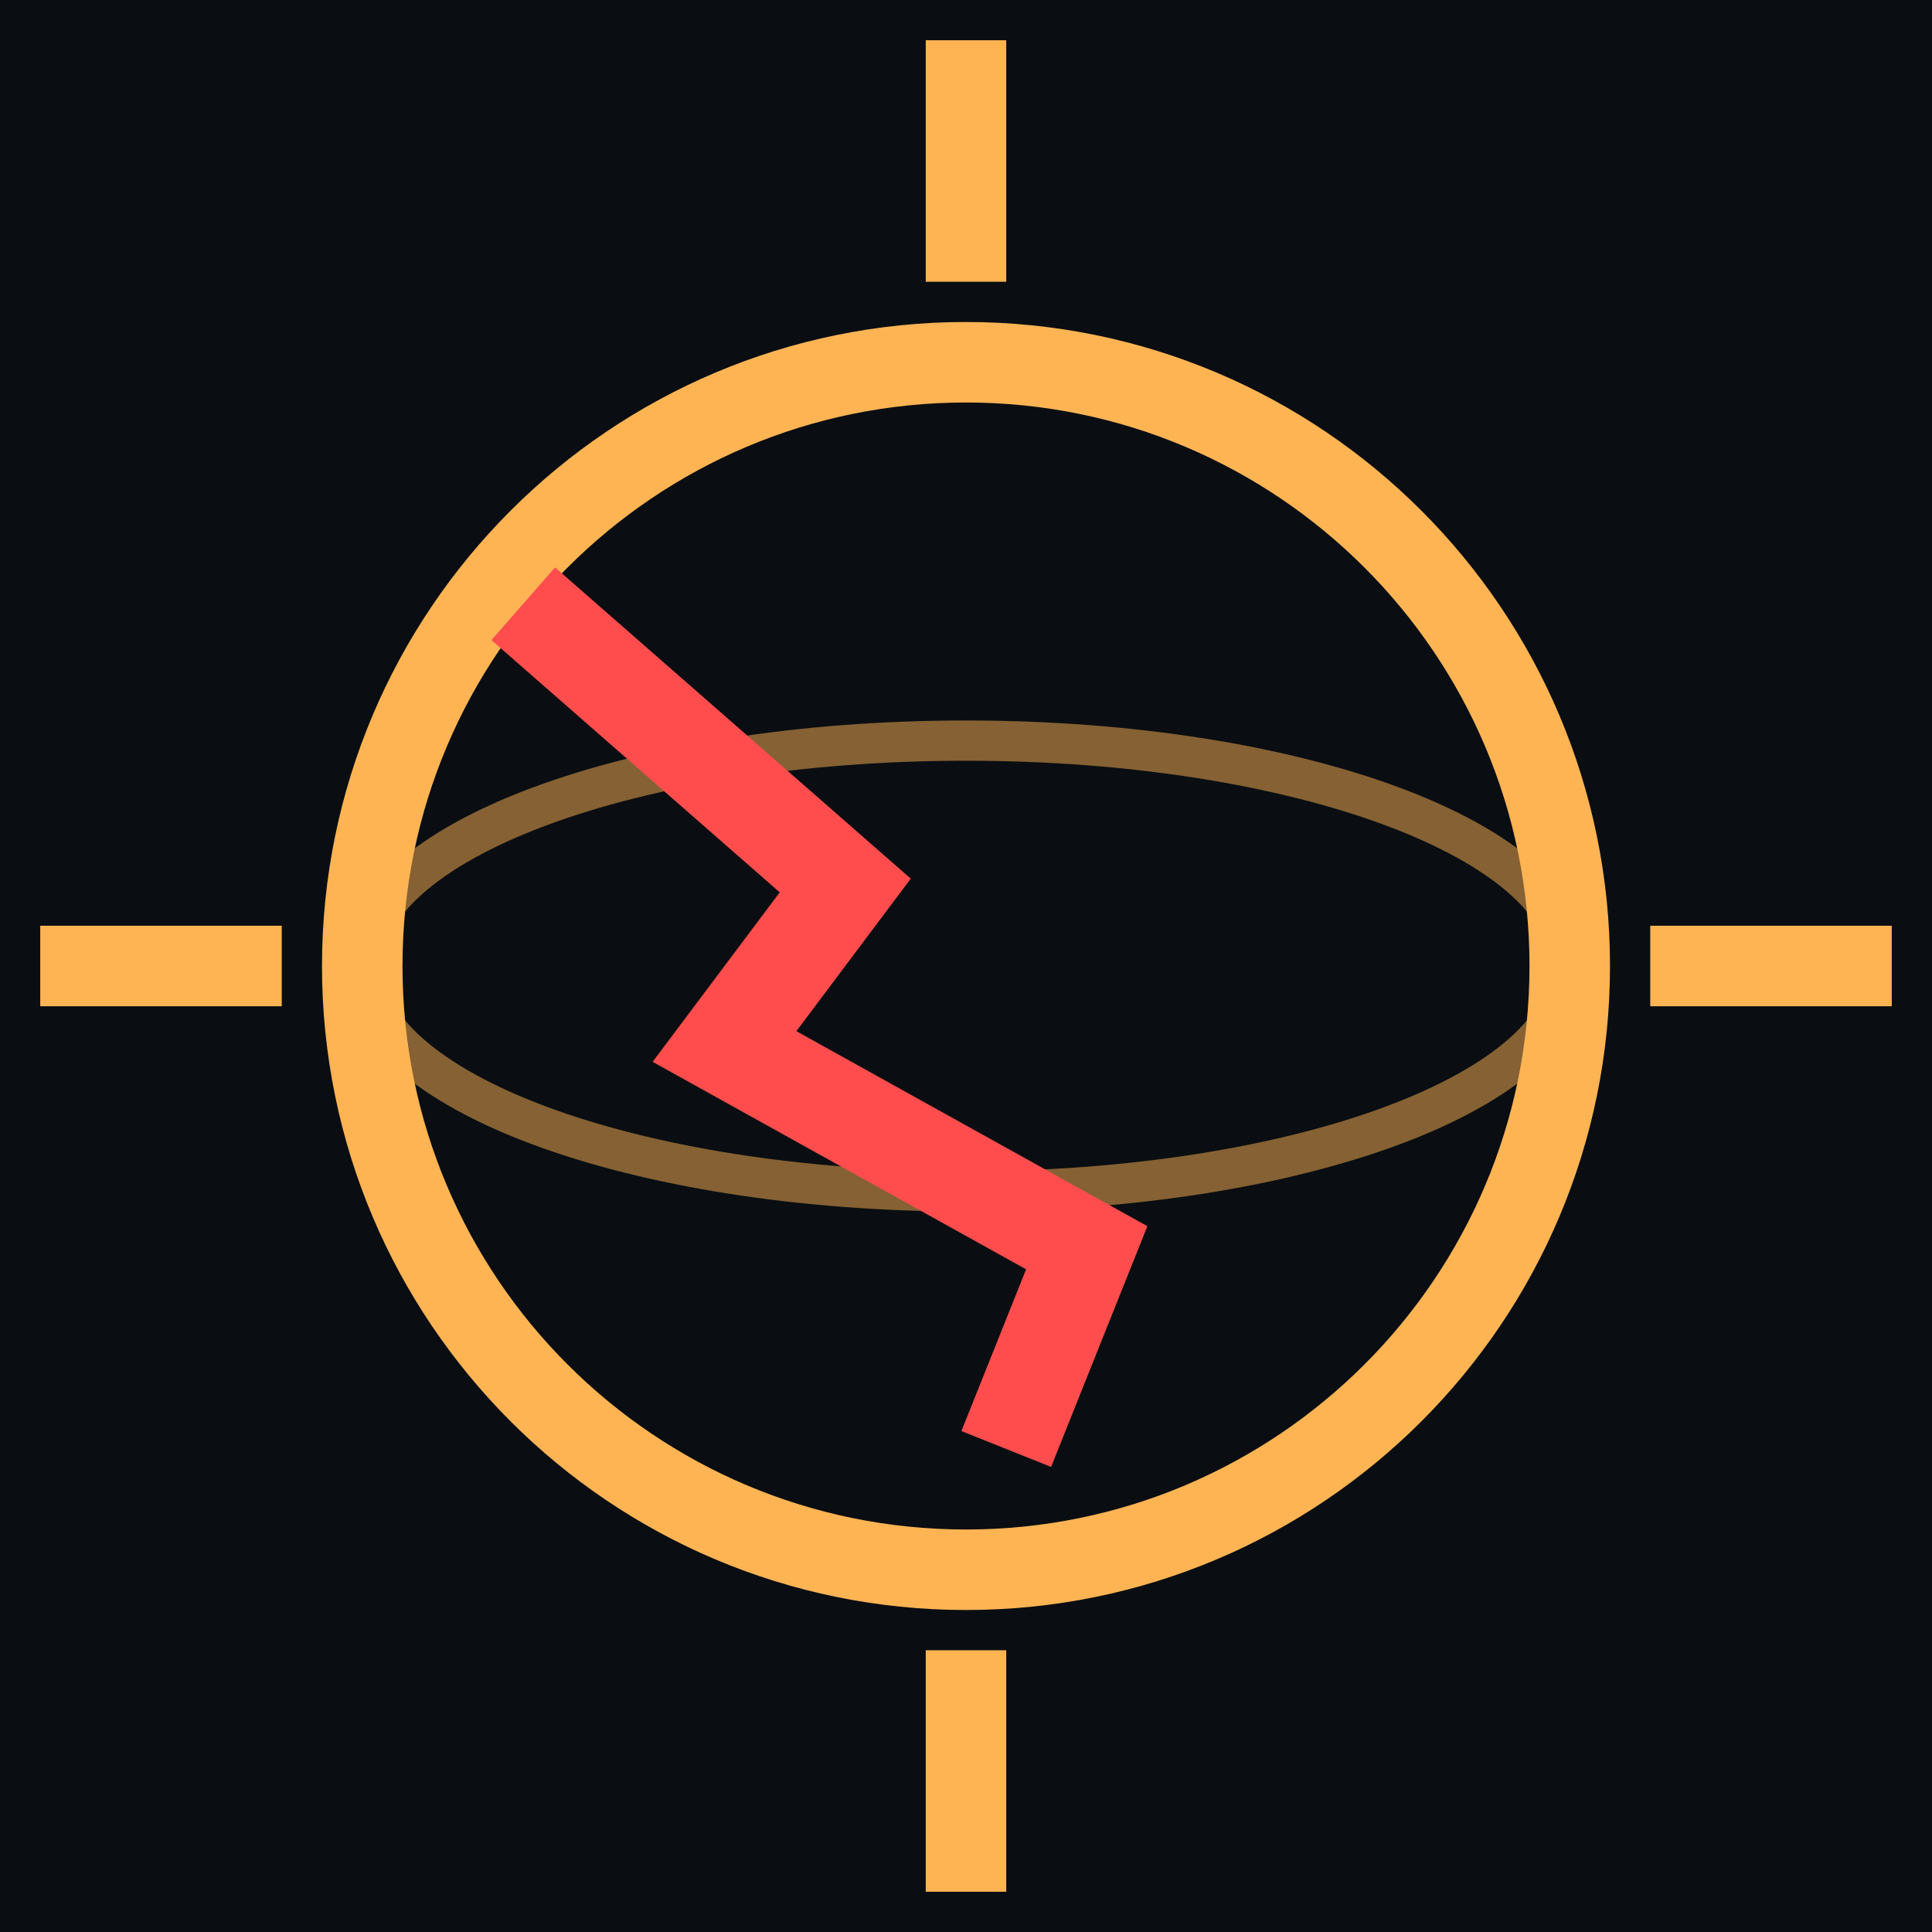
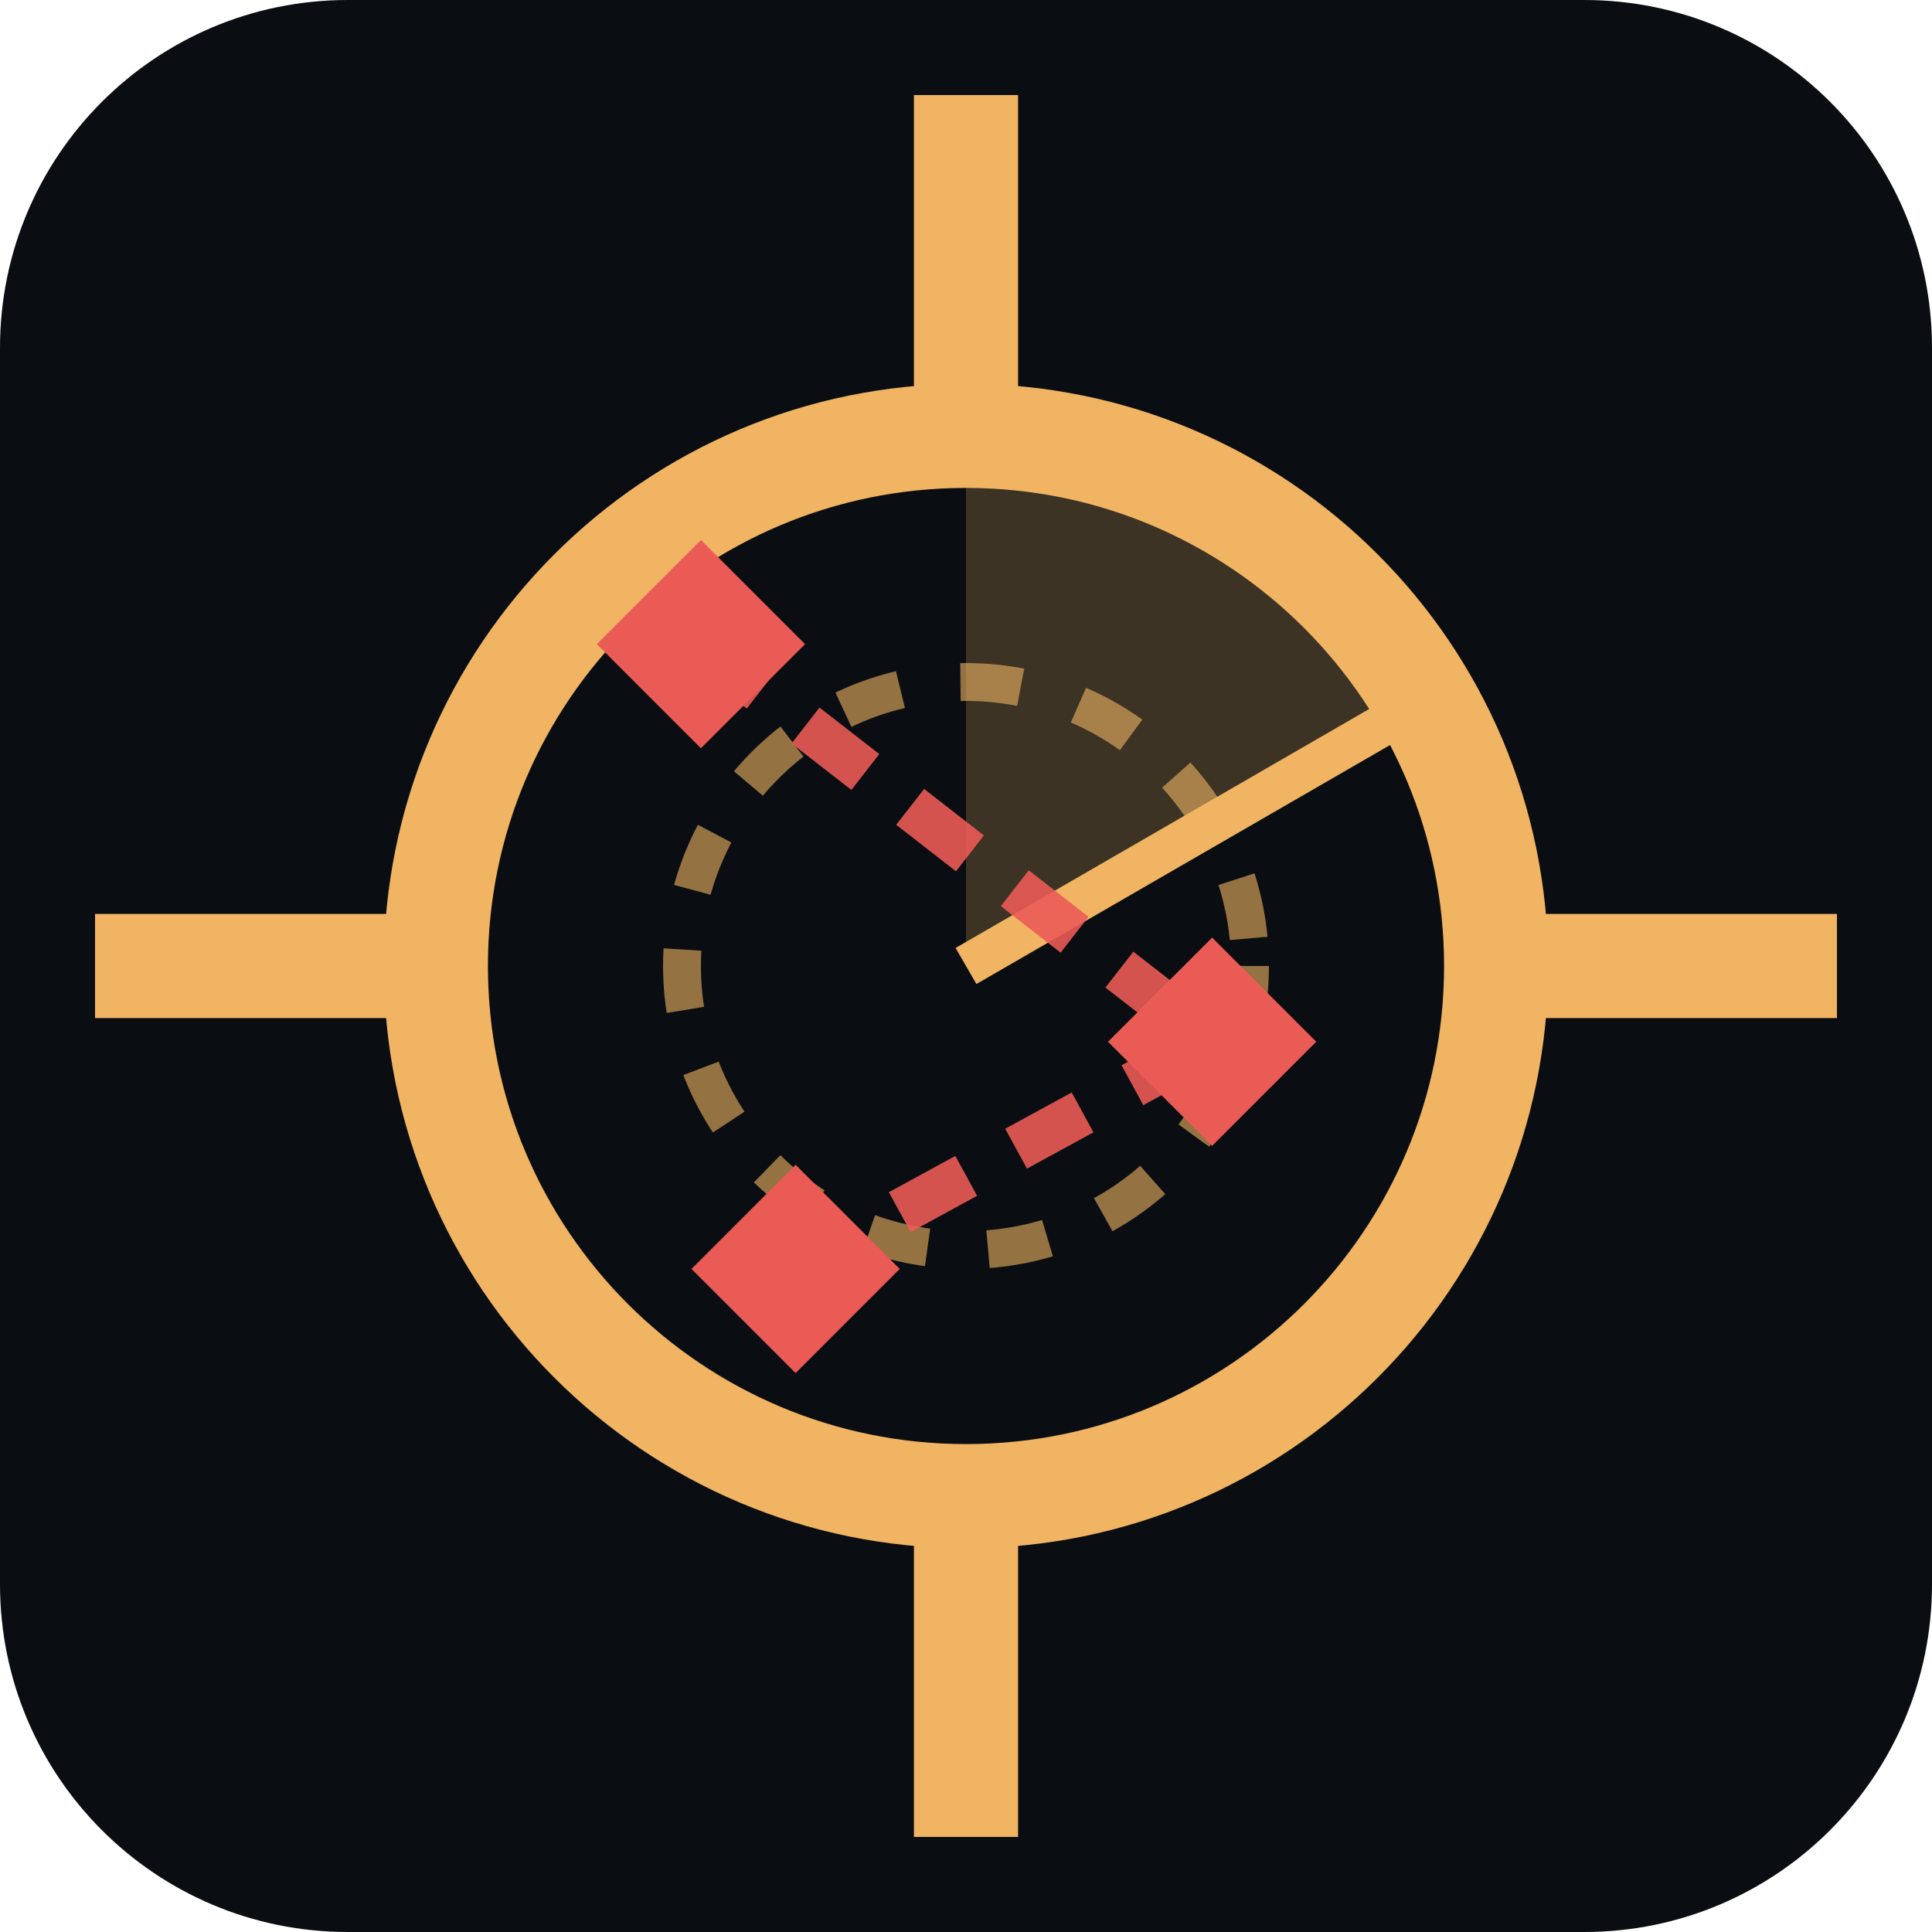
- <svg xmlns="http://www.w3.org/2000/svg" viewBox="0 0 48 48" fill="none">
-   <rect width="48" height="48" fill="#0a0e12" />
-   <circle cx="24" cy="24" r="15" stroke="#ffb454" stroke-width="2" />
-   <ellipse cx="24" cy="24" rx="15" ry="5.6" stroke="#ffb454" stroke-width="1" opacity="0.5" />
-   <path d="M13 15 L21 22 L18 26 L27 31 L25 36" stroke="#ff4d4d" stroke-width="2.4" stroke-linejoin="miter" />
-   <path d="M24 1v6M24 41v6M1 24h6M41 24h6" stroke="#ffb454" stroke-width="2" />
+ <svg xmlns="http://www.w3.org/2000/svg" viewBox="0 0 100 100">
+   <rect width="100" height="100" rx="18" fill="#0A0E12" />
+   <g transform="translate(1 1) scale(.98)">
+     <circle cx="50" cy="50" r="28" fill="none" stroke="#F0B463" stroke-width="5.5" />
+     <path d="M50,4 V19.5 M96,50 H80.5 M50,96 V80.5 M4,50 H19.5" stroke="#F0B463" stroke-width="5.5" fill="none" />
+     <circle cx="50" cy="50" r="15" fill="none" stroke="#F0B463" stroke-width="2" stroke-dasharray="3.2 3.2" opacity="0.6" />
+     <path d="M50,50 L50,24 A26,26 0 0 1 72.5,37 Z" fill="#F0B463" opacity="0.22" />
+     <path d="M50,50 L72.5,37" stroke="#F0B463" stroke-width="2.2" />
+     <path d="M36,33 L63,54 L41,66" fill="none" stroke="#EB5B55" stroke-width="2.4" stroke-dasharray="4 3" opacity="0.9" />
+     <path d="M36,27.5 L41.5,33 L36,38.5 L30.5,33 Z" fill="#EB5B55" />
+     <path d="M63,48.5 L68.5,54 L63,59.5 L57.5,54 Z" fill="#EB5B55" />
+     <path d="M41,60.5 L46.5,66 L41,71.5 L35.5,66 Z" fill="#EB5B55" />
+   </g>
</svg>
